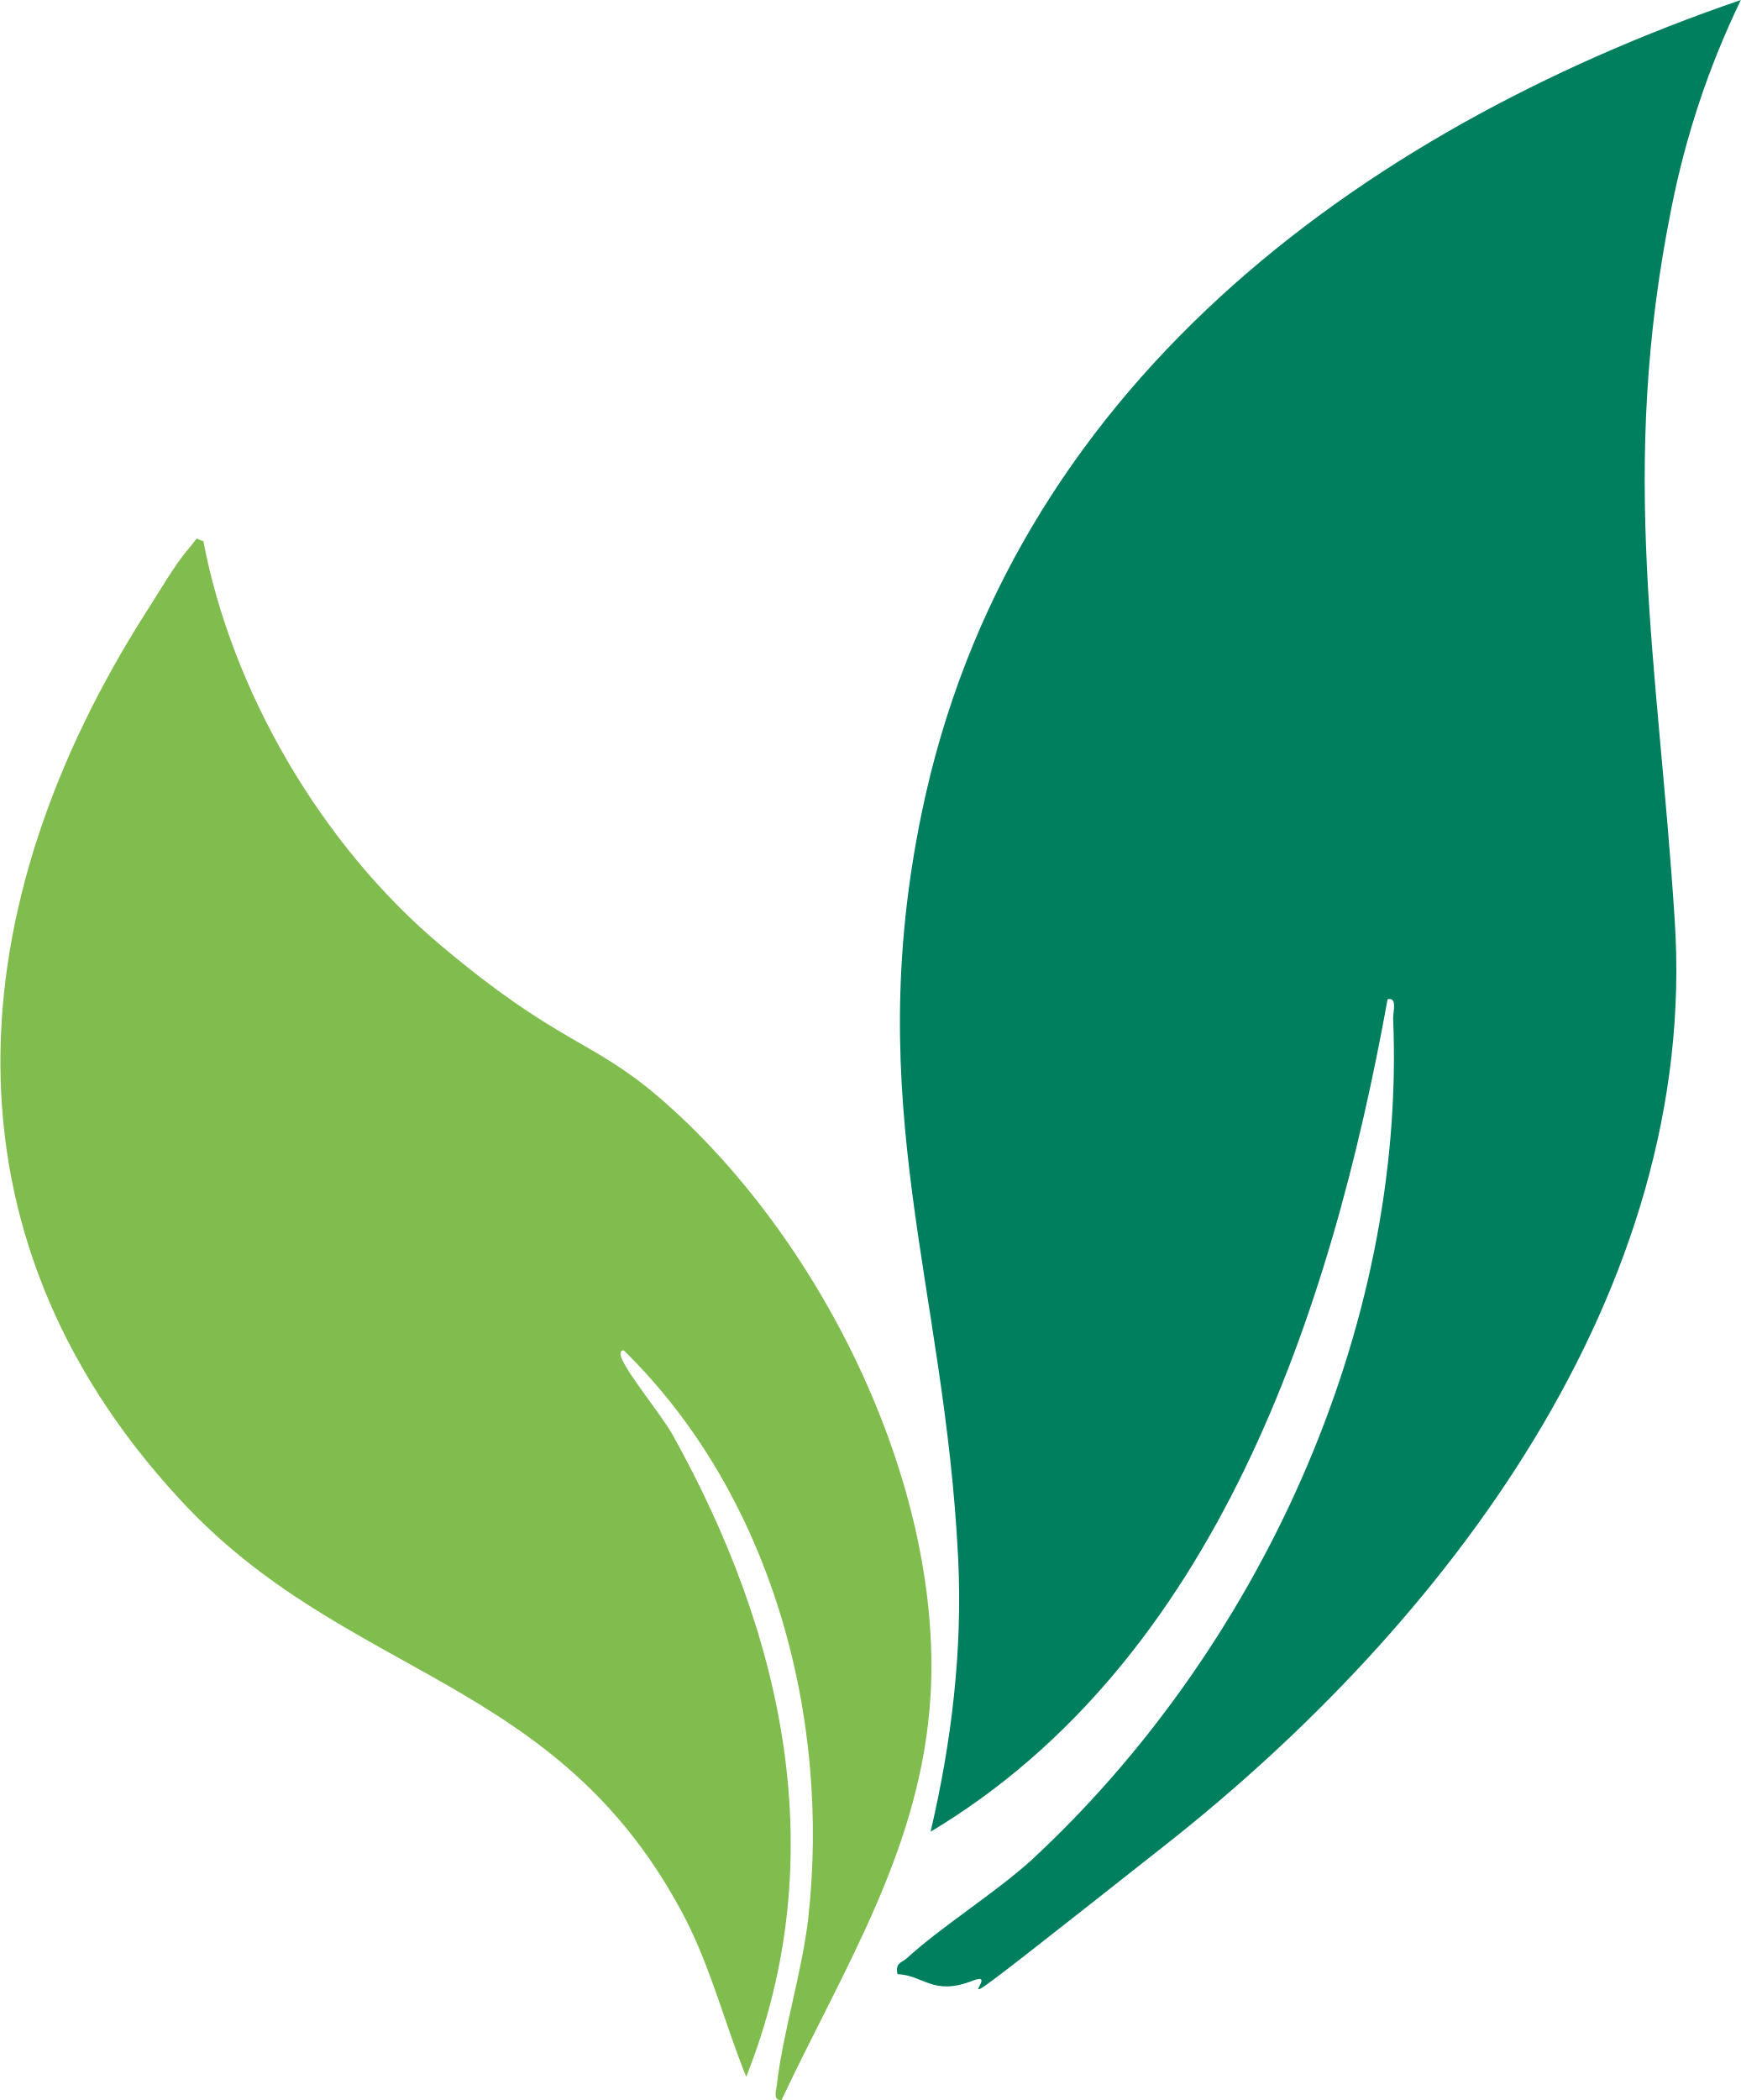
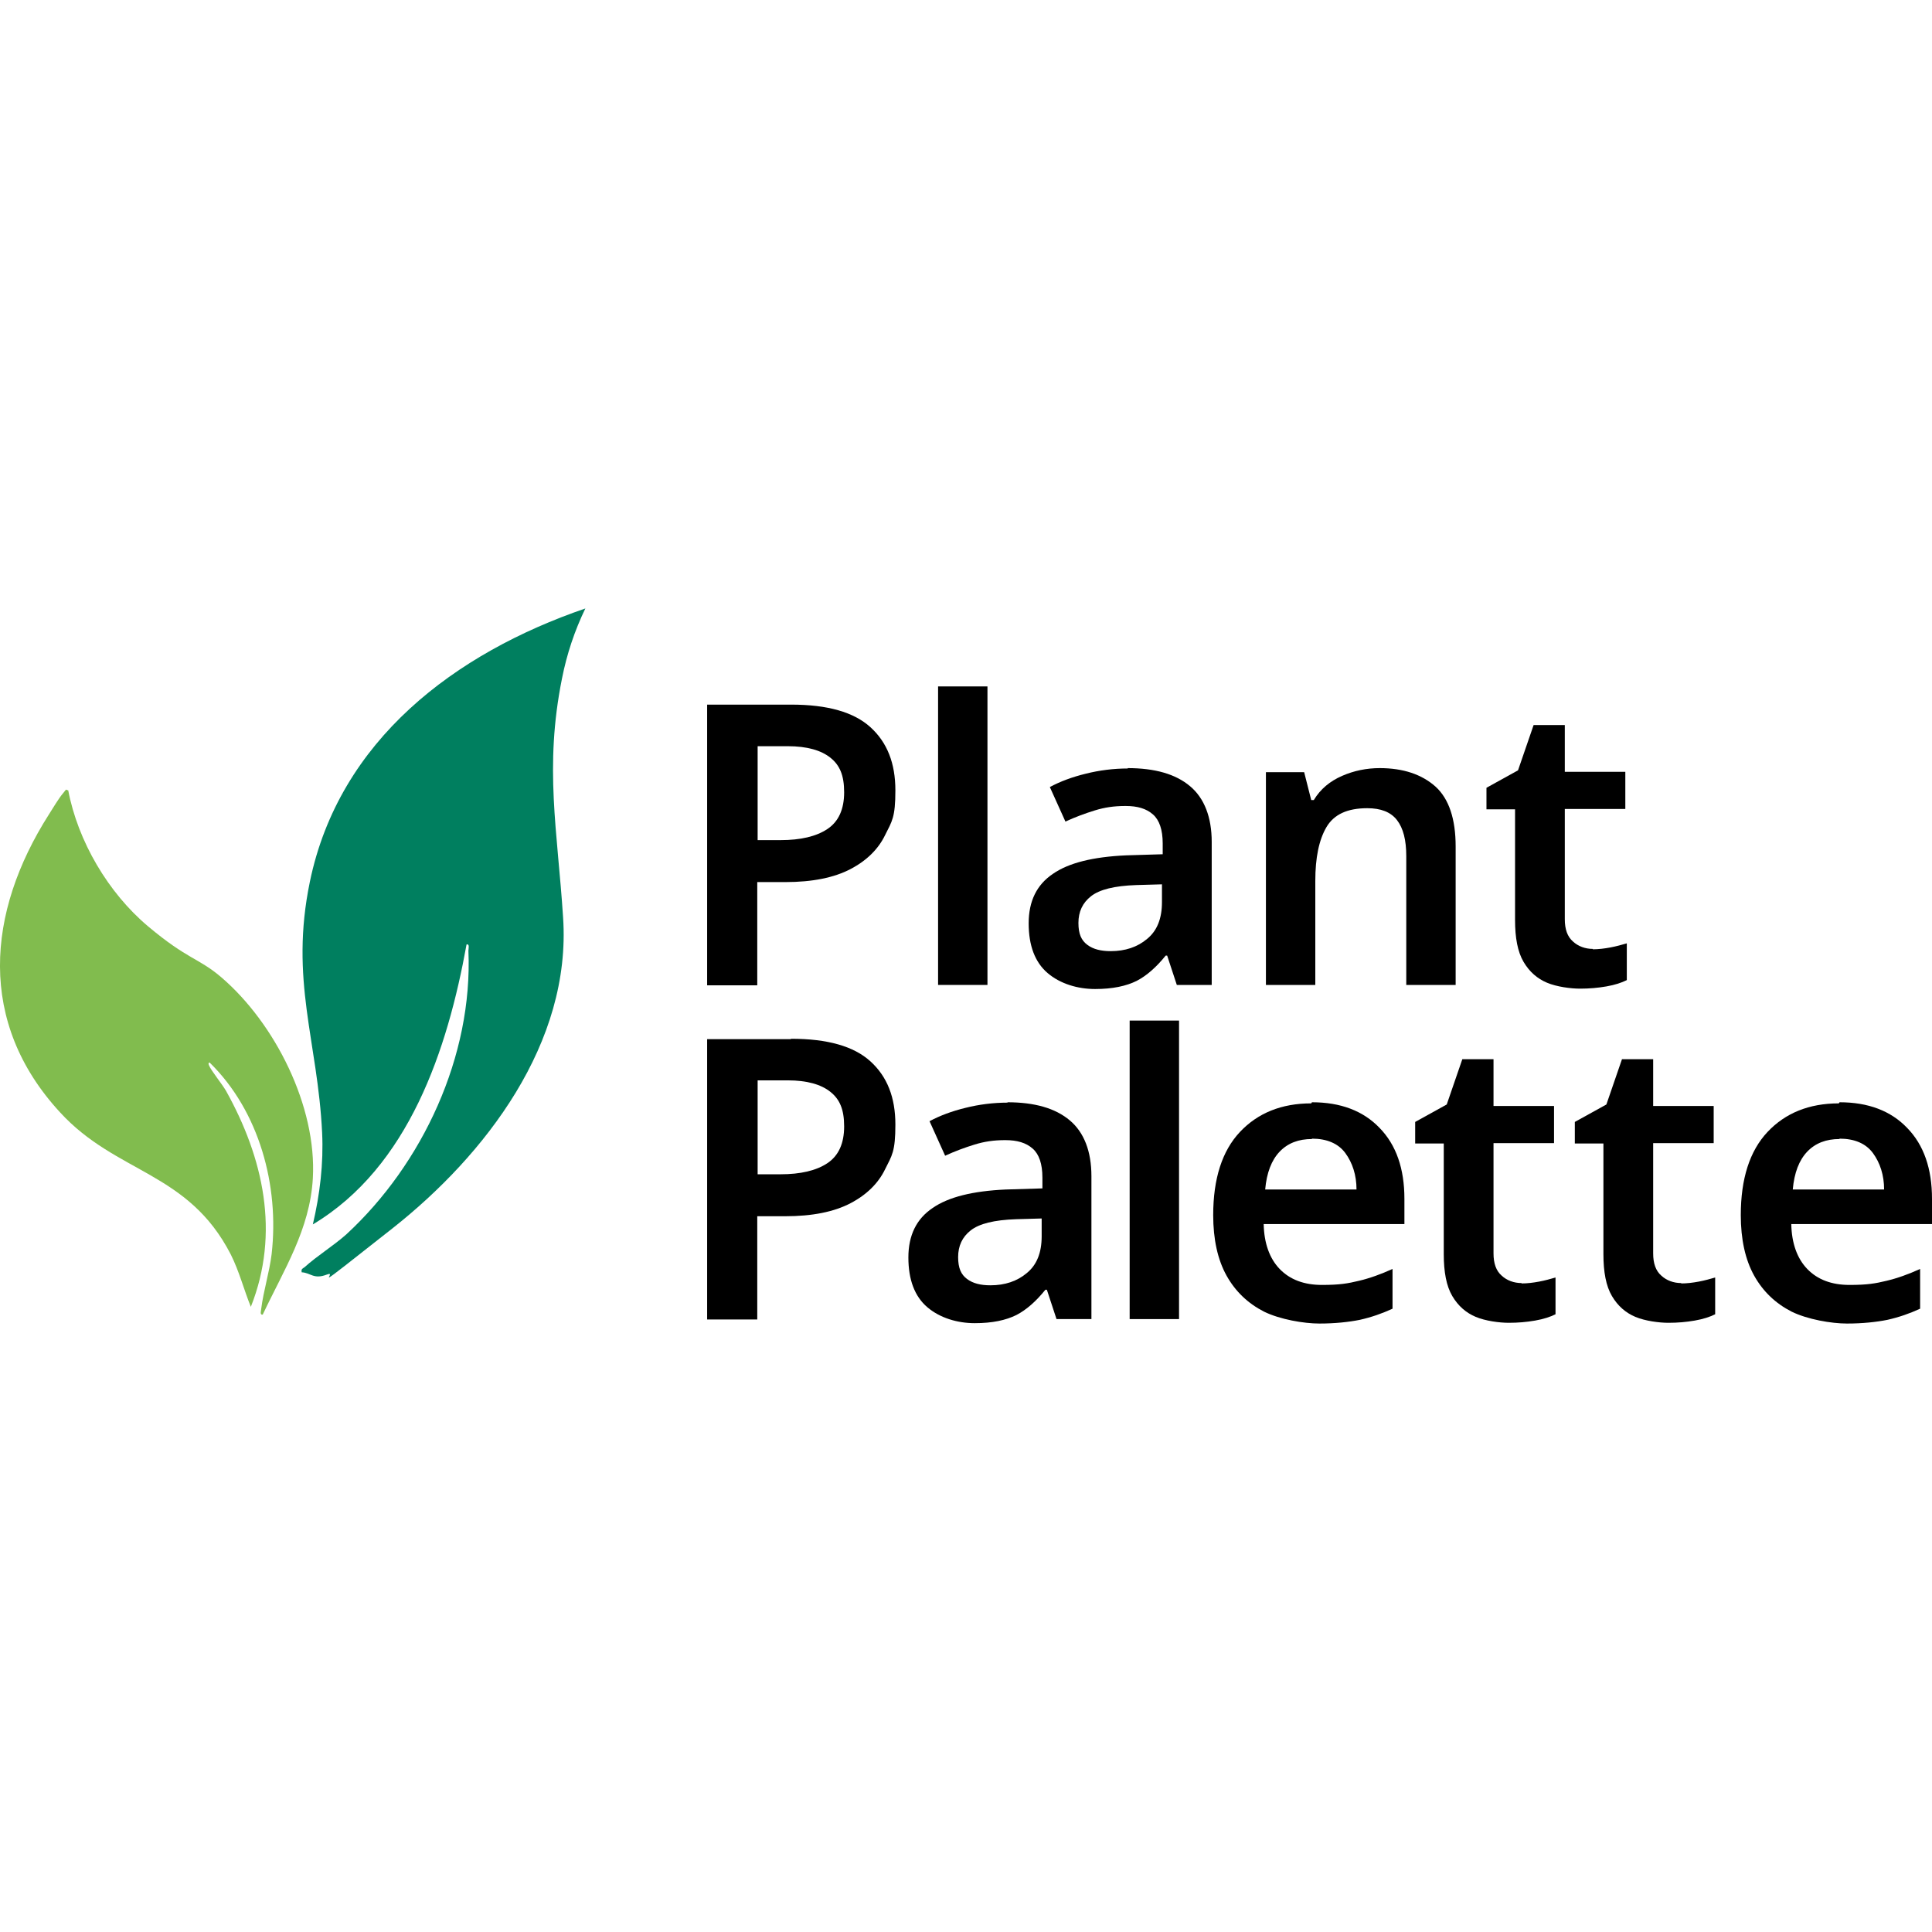
- <svg xmlns="http://www.w3.org/2000/svg" version="1.1" viewBox="0 0 157.7 190.2">
+ <svg xmlns="http://www.w3.org/2000/svg" id="Layer_1" width="40" height="40" viewBox="0 0 520.36 192.6">
  <defs>
    <style>
      .cls-1 {
        fill: #81bc4e;
      }

      .cls-2 {
        fill: #007f5f;
      }
    </style>
  </defs>
-   <g>
-     <g id="Layer_1">
-       <g id="acdSQG">
-         <path class="cls-2" d="M157.7,0c-2.9,6-5,12.3-6.3,18.9-4.8,23.9-1.2,41,.3,64.3,2.3,33.8-20.9,64-46,83.8s-14,11-17.6,12.4-4.4-.5-6.8-.6c-.2-1,.3-1,.8-1.4,3.3-3,7.7-5.7,11.2-8.8,20.6-19,34.1-48.1,32.9-76.4,0-.6.4-1.9-.5-1.7-5.1,28.2-15.5,59.9-41.4,75.4,1.9-8.1,2.9-16.4,2.5-24.7-1.2-24.8-8.8-41-3.3-67.6C91.4,35.4,122.7,12,157.7,0Z" />
-         <path class="cls-1" d="M18.4,48.9c2.6,13.8,10.8,27.7,21.5,36.7s13.6,8.5,19.7,13.7c14.5,12.4,25.8,34.8,24.7,54.2-.8,13.8-7.8,24.6-13.5,36.7-.9.1-.4-1.1-.4-1.6.6-4.8,2.2-9.8,2.8-14.7,2.1-18.4-3.3-38.5-16.7-51.6-.4,0-.3.5-.2.7.6,1.5,3.5,5,4.6,6.9,10.1,18.1,14.6,38.3,6.7,58.2-1.9-4.7-3.1-9.5-5.4-14.1-11.5-22.4-30.8-21.7-46-38.3C-6.1,111.5-3.6,81.9,13.2,55.5c1.1-1.7,2.6-4.3,3.8-5.7s.5-1,1.4-.8h0Z" />
-       </g>
-     </g>
+   <g id="acdSQG">
+     <path class="cls-2" d="M157.66,0c-2.9,6-5,12.3-6.3,18.9-4.8,23.9-1.2,41,.3,64.3,2.3,33.8-20.9,64-46,83.8s-14,11-17.6,12.4-4.4-.5-6.8-.6c-.2-1,.3-1,.8-1.4,3.3-3,7.7-5.7,11.2-8.8,20.6-19,34.1-48.1,32.9-76.4,0-.6.4-1.9-.5-1.7-5.1,28.2-15.5,59.9-41.4,75.4,1.9-8.1,2.9-16.4,2.5-24.7-1.2-24.8-8.8-41-3.3-67.6C91.36,35.4,122.66,12,157.66,0Z" />
+     <path class="cls-1" d="M18.36,48.9c2.6,13.8,10.8,27.7,21.5,36.7s13.6,8.5,19.7,13.7c14.5,12.4,25.8,34.8,24.7,54.2-.8,13.8-7.8,24.6-13.5,36.7-.9.1-.4-1.1-.4-1.6.6-4.8,2.2-9.8,2.8-14.7,2.1-18.4-3.3-38.5-16.7-51.6-.4,0-.3.5-.2.7.6,1.5,3.5,5,4.6,6.9,10.1,18.1,14.6,38.3,6.7,58.2-1.9-4.7-3.1-9.5-5.4-14.1-11.5-22.4-30.8-21.7-46-38.3C-6.14,111.5-3.64,81.9,13.16,55.5c1.1-1.7,2.6-4.3,3.8-5.7s.5-1,1.4-.8v-.1Z" />
  </g>
+   <path d="M213.06,25.9c9.8,0,16.9,2,21.4,6.1,4.5,4.1,6.7,9.7,6.7,17s-.9,8.3-2.8,12.1c-1.8,3.7-4.9,6.8-9.3,9.1s-10.2,3.5-17.6,3.5h-7.5v27.8h-13.5V25.9h22.6ZM212.16,37.1h-8.1v25.3h6.1c5.5,0,9.7-1,12.7-3s4.5-5.3,4.5-9.9-1.2-7.3-3.7-9.3-6.3-3.1-11.5-3.1Z" />
+   <path d="M265.96,101.4h-13.3V21h13.3v80.4Z" />
+   <path d="M303.66,43c7.4,0,13,1.6,16.9,4.9,3.8,3.2,5.8,8.3,5.8,15v38.5h-9.4l-2.6-7.9h-.4c-2.5,3.1-5.1,5.4-7.8,6.8-2.8,1.4-6.5,2.2-11.2,2.2s-9.4-1.4-12.8-4.3-5.1-7.4-5.1-13.4,2.2-10.4,6.5-13.3c4.3-3,10.9-4.6,19.7-5l9.9-.3v-2.9c0-3.7-.9-6.3-2.6-7.8-1.8-1.6-4.2-2.3-7.4-2.3s-5.7.4-8.3,1.2c-2.6.8-5.3,1.8-7.9,3l-4.2-9.3c2.8-1.5,6-2.7,9.7-3.6,3.6-.9,7.4-1.4,11.4-1.4l-.2-.1ZM313.06,74.3l-7,.2c-5.9.2-9.9,1.2-12.2,3-2.3,1.8-3.4,4.2-3.4,7.2s.8,4.7,2.4,5.9c1.6,1.2,3.7,1.7,6.3,1.7,3.9,0,7.2-1.1,9.8-3.3,2.7-2.2,4-5.5,4-9.9v-4.9l.1.1Z" />
+   <path d="M371.56,43c6.4,0,11.4,1.7,15.1,5,3.6,3.3,5.4,8.7,5.4,16.1v37.3h-13.3v-34.7c0-4.3-.8-7.5-2.5-9.7s-4.4-3.2-8-3.2c-5.4,0-9,1.7-11,5.1-2,3.4-3,8.2-3,14.5v28h-13.3v-57.3h10.3l1.9,7.5h.7c1.8-3,4.4-5.1,7.6-6.5s6.6-2.1,10.2-2.1h-.1Z" />
+   <path d="M428.96,91.8c1.6,0,3.2-.2,4.8-.5,1.6-.3,3-.7,4.4-1.1v9.9c-1.4.7-3.2,1.3-5.5,1.7-2.3.4-4.6.6-7.1.6s-6.3-.5-8.9-1.6-4.7-2.9-6.3-5.6c-1.6-2.7-2.3-6.5-2.3-11.3v-29.8h-7.7v-5.8l8.5-4.7,4.2-12.2h8.4v12.6h16.3v10h-16.3v29.7c0,2.7.7,4.7,2.2,6,1.4,1.3,3.3,2,5.4,2l-.1.1Z" />
+   <path d="M213.06,115.9c9.8,0,16.9,2,21.4,6.1s6.7,9.7,6.7,17-.9,8.3-2.8,12.1c-1.8,3.7-4.9,6.8-9.3,9.1s-10.2,3.5-17.6,3.5h-7.5v27.8h-13.5v-75.5h22.5l.1-.1ZM212.16,127.1h-8.1v25.3h6.1c5.5,0,9.7-1,12.7-3s4.5-5.3,4.5-9.9-1.2-7.3-3.7-9.3-6.3-3.1-11.5-3.1Z" />
+   <path d="M271.26,133c7.4,0,13,1.6,16.9,4.9,3.8,3.2,5.8,8.3,5.8,15v38.5h-9.4l-2.6-7.9h-.4c-2.5,3.1-5.1,5.4-7.8,6.8-2.8,1.4-6.5,2.2-11.2,2.2s-9.4-1.4-12.8-4.3c-3.4-2.9-5.1-7.4-5.1-13.4s2.2-10.4,6.5-13.3c4.3-3,10.9-4.6,19.7-5l9.9-.3v-2.9c0-3.7-.9-6.3-2.6-7.8-1.8-1.6-4.2-2.3-7.4-2.3s-5.7.4-8.3,1.2c-2.6.8-5.3,1.8-7.9,3l-4.2-9.3c2.8-1.5,6-2.7,9.7-3.6,3.6-.9,7.4-1.4,11.4-1.4l-.2-.1ZM280.66,164.3l-7,.2c-5.9.2-9.9,1.2-12.2,3-2.3,1.8-3.4,4.2-3.4,7.2s.8,4.7,2.4,5.9,3.7,1.7,6.3,1.7c3.9,0,7.2-1.1,9.8-3.3,2.7-2.2,4-5.5,4-9.9v-4.9l.1.1Z" />
+   <path d="M317.56,191.4h-13.3v-80.4h13.3v80.4Z" />
+   <path d="M353.36,133c7.7,0,13.8,2.3,18.2,6.9,4.5,4.6,6.7,11,6.7,19.1v6.8h-37.9c.1,5.2,1.6,9.3,4.3,12.1,2.8,2.9,6.6,4.3,11.4,4.3s7-.4,9.9-1.1c3-.7,6-1.8,9.1-3.2v10.7c-2.8,1.3-5.7,2.3-8.8,3-3,.6-6.7,1-10.9,1s-10.6-1.1-14.9-3.2c-4.3-2.2-7.7-5.4-10.1-9.7s-3.6-9.8-3.6-16.3c0-9.8,2.4-17.3,7.2-22.4,4.8-5.1,11.2-7.7,19.2-7.7l.2-.3ZM353.36,142.9c-3.6,0-6.5,1.1-8.7,3.4-2.2,2.3-3.5,5.7-3.9,10.2h24.6c0-3.9-1.1-7.2-3-9.8s-5-3.9-9-3.9v.1Z" />
+   <path d="M409.76,181.8c1.6,0,3.2-.2,4.8-.5,1.6-.3,3-.7,4.4-1.1v9.9c-1.4.7-3.2,1.3-5.5,1.7s-4.6.6-7.1.6-6.3-.5-8.9-1.6-4.7-2.9-6.3-5.6c-1.6-2.7-2.3-6.5-2.3-11.3v-29.8h-7.7v-5.8l8.5-4.7,4.2-12.2h8.4v12.6h16.3v10h-16.3v29.7c0,2.7.7,4.7,2.2,6,1.4,1.3,3.3,2,5.4,2l-.1.1Z" />
+   <path d="M452.76,181.8c1.6,0,3.2-.2,4.8-.5,1.6-.3,3-.7,4.4-1.1v9.9c-1.4.7-3.2,1.3-5.5,1.7s-4.6.6-7.1.6-6.3-.5-8.9-1.6-4.7-2.9-6.3-5.6c-1.6-2.7-2.3-6.5-2.3-11.3v-29.8h-7.7v-5.8l8.5-4.7,4.2-12.2h8.4v12.6h16.3v10h-16.3v29.7c0,2.7.7,4.7,2.2,6,1.4,1.3,3.3,2,5.4,2l-.1.1Z" />
+   <path d="M495.46,133c7.7,0,13.8,2.3,18.2,6.9,4.5,4.6,6.7,11,6.7,19.1v6.8h-37.9c.1,5.2,1.6,9.3,4.3,12.1,2.8,2.9,6.6,4.3,11.4,4.3s7-.4,9.9-1.1c3-.7,6-1.8,9.1-3.2v10.7c-2.8,1.3-5.7,2.3-8.8,3-3,.6-6.7,1-10.9,1s-10.6-1.1-14.9-3.2c-4.3-2.2-7.7-5.4-10.1-9.7s-3.6-9.8-3.6-16.3c0-9.8,2.4-17.3,7.2-22.4,4.8-5.1,11.2-7.7,19.2-7.7l.2-.3ZM495.46,142.9c-3.6,0-6.5,1.1-8.7,3.4-2.2,2.3-3.5,5.7-3.9,10.2h24.6c0-3.9-1.1-7.2-3-9.8s-5-3.9-9-3.9v.1Z" />
</svg>
